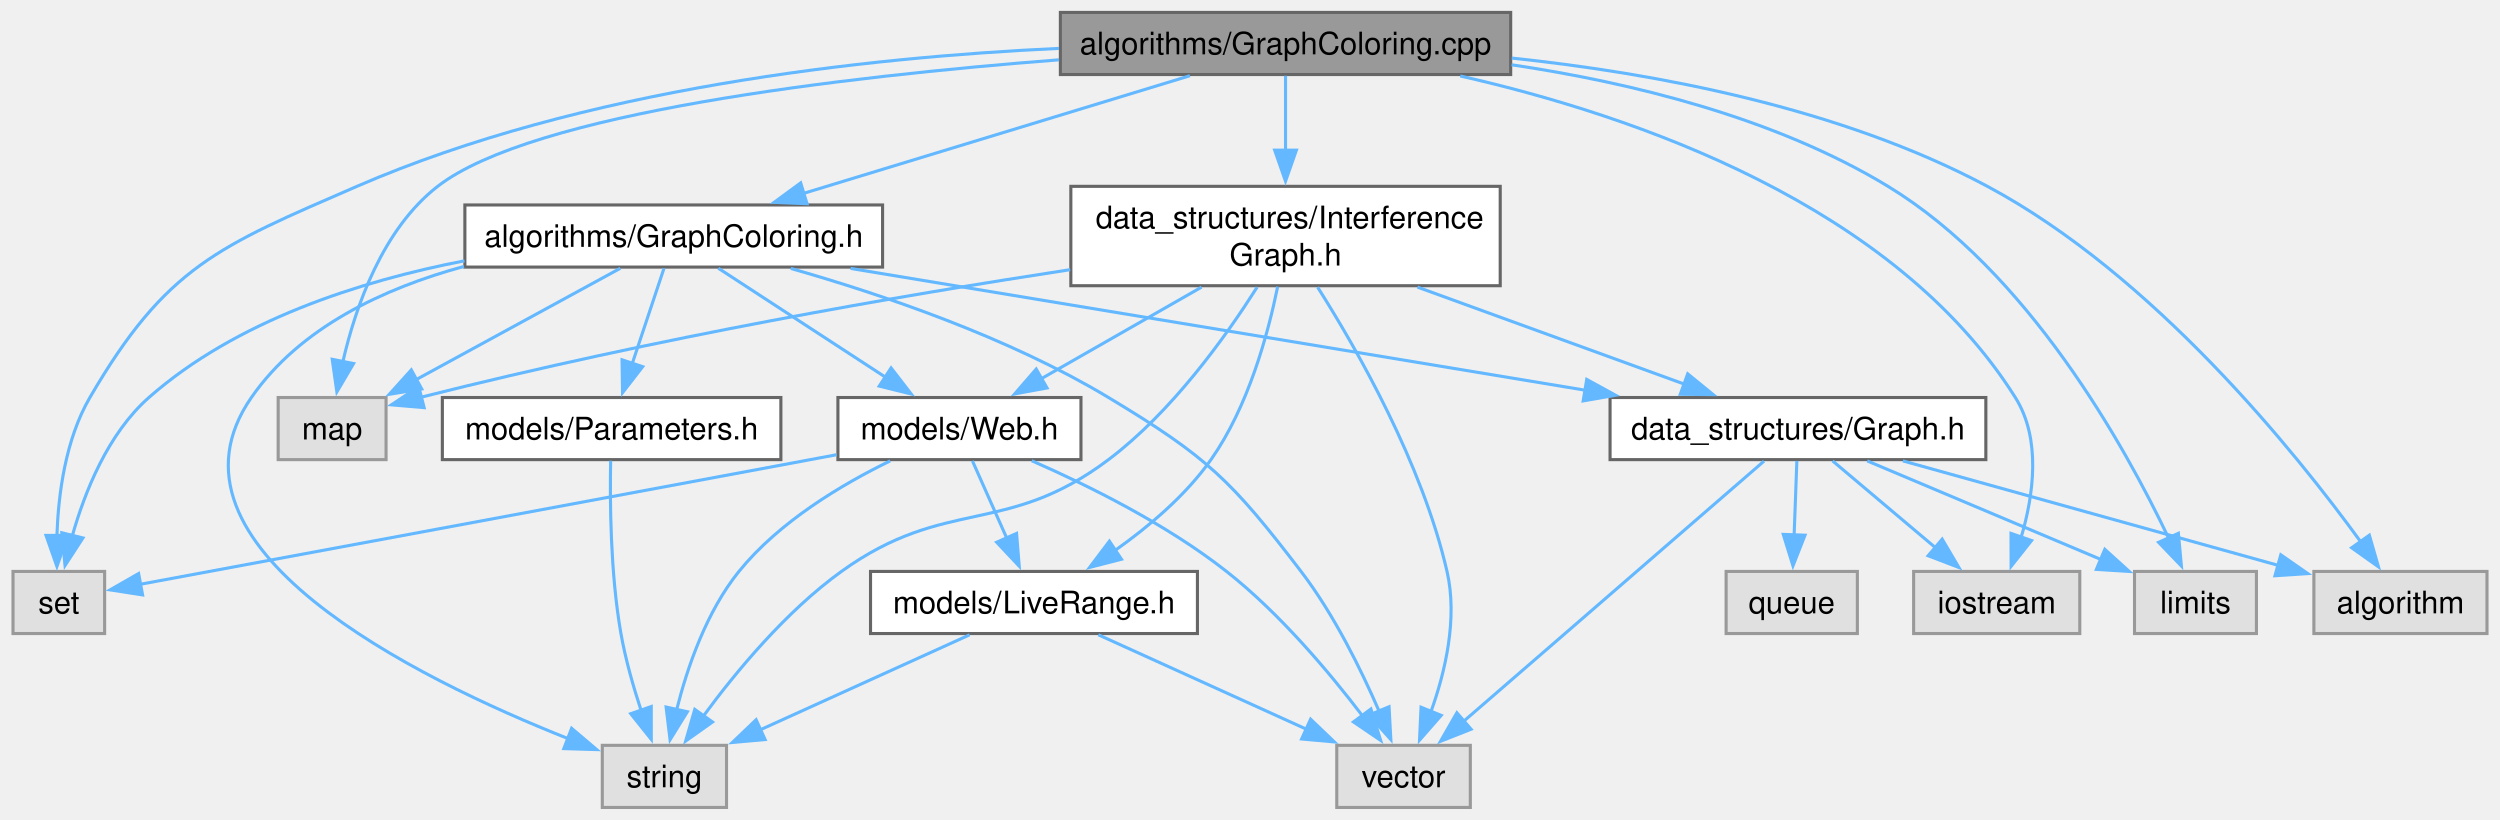
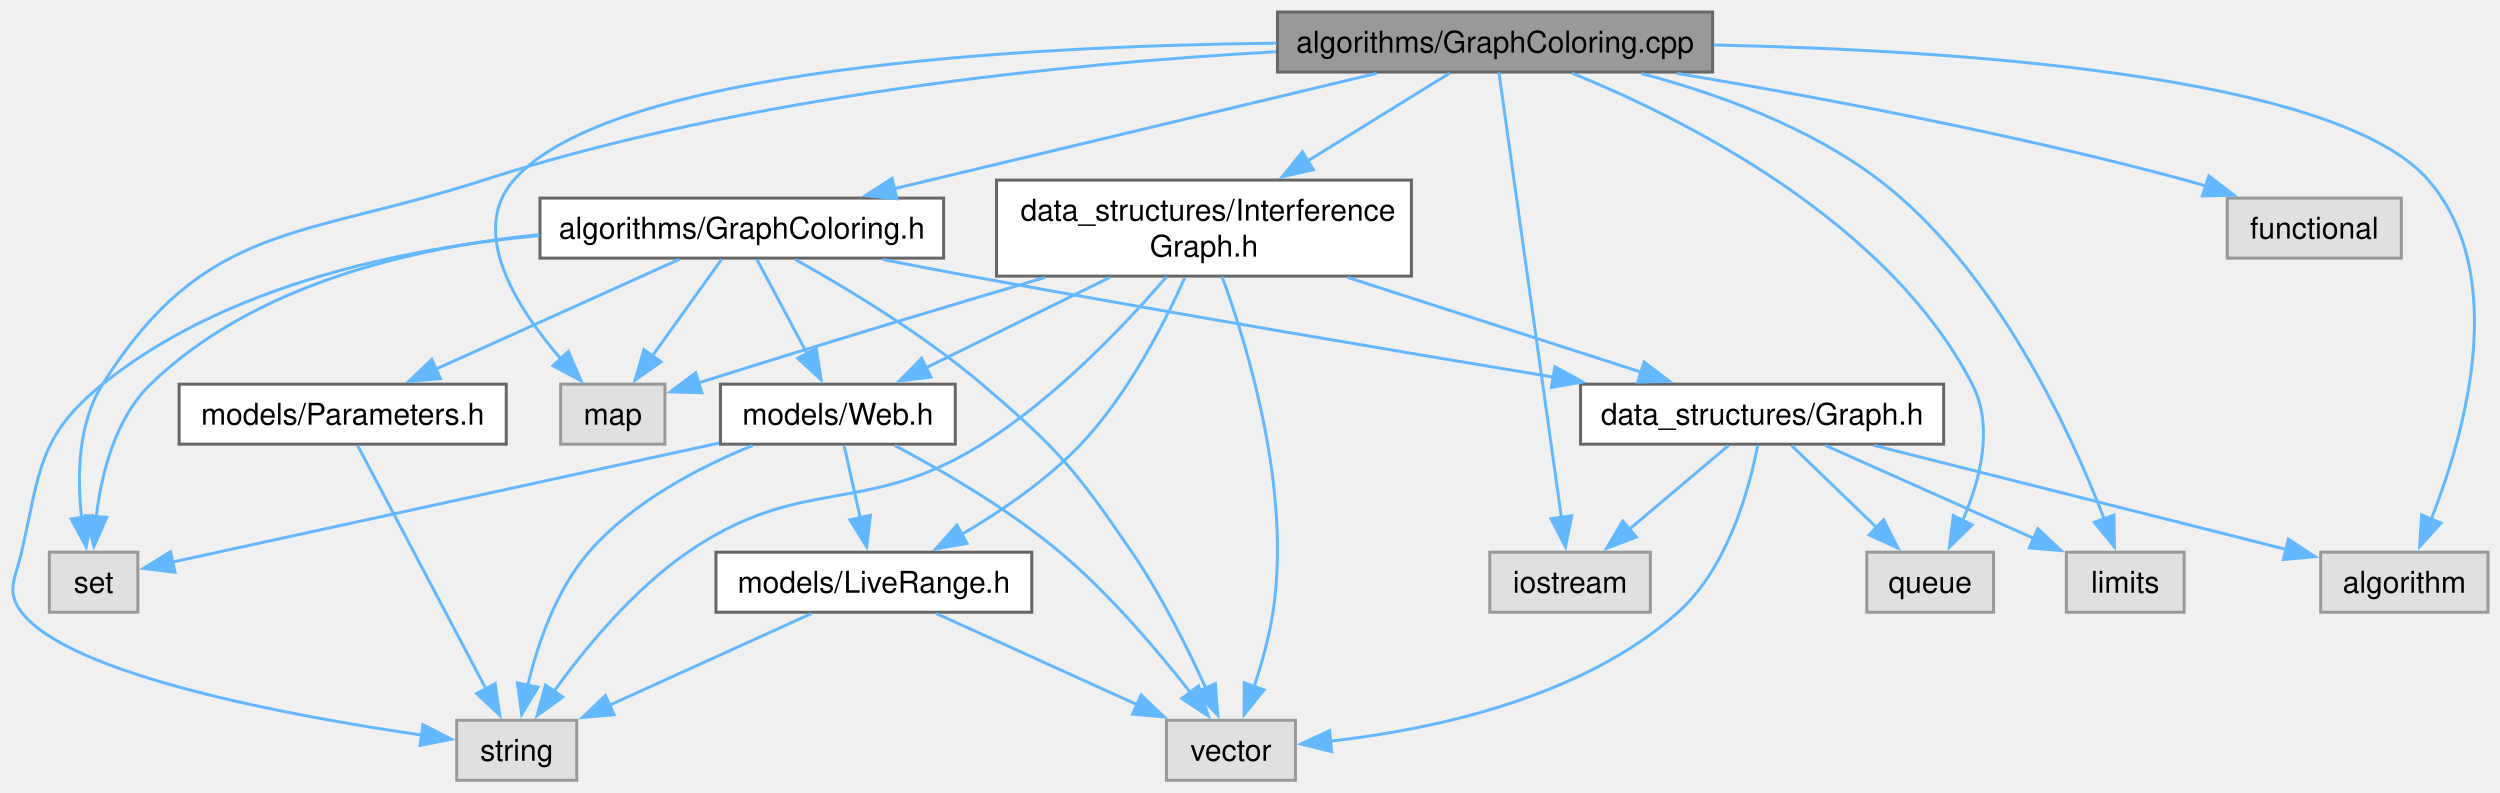
- <svg xmlns="http://www.w3.org/2000/svg" xmlns:xlink="http://www.w3.org/1999/xlink" width="805pt" height="264pt" viewBox="0.00 0.00 804.62 264.00">
+ <svg xmlns="http://www.w3.org/2000/svg" xmlns:xlink="http://www.w3.org/1999/xlink" width="833pt" height="264pt" viewBox="0.00 0.00 833.07 264.00">
  <g id="graph0" class="graph" transform="scale(1 1) rotate(0) translate(4 260)">
    <g id="Node000001" class="node">
      <g id="a_Node000001">
        <a xlink:title="Implementations of graph-coloring register allocation algorithms.">
-           <polygon fill="#999999" stroke="#666666" points="482.25,-256 337.25,-256 337.25,-236 482.25,-236 482.25,-256" />
-           <text text-anchor="middle" x="409.75" y="-242.5" font-family="Helvetica,sans-Serif" font-size="10.00">algorithms/GraphColoring.cpp</text>
+           <polygon fill="#999999" stroke="#666666" points="566.69,-256 421.69,-256 421.69,-236 566.69,-236 566.69,-256" />
+           <text text-anchor="middle" x="494.19" y="-242.5" font-family="Helvetica,sans-Serif" font-size="10.00">algorithms/GraphColoring.cpp</text>
        </a>
      </g>
    </g>
    <g id="Node000002" class="node">
      <g id="a_Node000002">
        <a xlink:href="GraphColoring_8h.html" target="_top" xlink:title="Graph-coloring-based register allocation algorithms.">
-           <polygon fill="white" stroke="#666666" points="280,-194 145.5,-194 145.5,-174 280,-174 280,-194" />
-           <text text-anchor="middle" x="212.75" y="-180.5" font-family="Helvetica,sans-Serif" font-size="10.00">algorithms/GraphColoring.h</text>
+           <polygon fill="white" stroke="#666666" points="310.44,-194 175.94,-194 175.94,-174 310.44,-174 310.44,-194" />
+           <text text-anchor="middle" x="243.19" y="-180.5" font-family="Helvetica,sans-Serif" font-size="10.00">algorithms/GraphColoring.h</text>
        </a>
      </g>
    </g>
    <g id="edge1_Node000001_Node000002" class="edge">
      <g id="a_edge1_Node000001_Node000002">
        <a xlink:title=" ">
-           <path fill="none" stroke="#63b8ff" d="M378.97,-235.62C345.53,-225.44 291.9,-209.11 254.64,-197.76" />
-           <polygon fill="#63b8ff" stroke="#63b8ff" points="255.67,-194.41 245.09,-194.85 253.63,-201.11 255.67,-194.41" />
+           <path fill="none" stroke="#63b8ff" d="M454.7,-235.56C411.24,-225.17 341.28,-208.45 293.83,-197.1" />
+           <polygon fill="#63b8ff" stroke="#63b8ff" points="294.88,-193.76 284.34,-194.84 293.26,-200.57 294.88,-193.76" />
        </a>
      </g>
    </g>
    <g id="Node000003" class="node">
      <g id="a_Node000003">
        <a xlink:title=" ">
-           <polygon fill="#e0e0e0" stroke="#999999" points="120.12,-132 85.38,-132 85.38,-112 120.12,-112 120.12,-132" />
-           <text text-anchor="middle" x="102.75" y="-118.5" font-family="Helvetica,sans-Serif" font-size="10.00">map</text>
+           <polygon fill="#e0e0e0" stroke="#999999" points="217.57,-132 182.82,-132 182.82,-112 217.57,-112 217.57,-132" />
+           <text text-anchor="middle" x="200.19" y="-118.5" font-family="Helvetica,sans-Serif" font-size="10.00">map</text>
        </a>
      </g>
    </g>
    <g id="edge21_Node000001_Node000003" class="edge">
      <g id="a_edge21_Node000001_Node000003">
        <a xlink:title=" ">
-           <path fill="none" stroke="#63b8ff" d="M336.84,-240.74C266.79,-235.3 167.22,-223.61 136.75,-200 119,-186.25 110.31,-161.27 106.2,-143.49" />
-           <polygon fill="#63b8ff" stroke="#63b8ff" points="109.66,-142.94 104.28,-133.81 102.79,-144.3 109.66,-142.94" />
+           <path fill="none" stroke="#63b8ff" d="M421.39,-245.63C335.27,-244.65 199.48,-237.04 167.19,-200 152.03,-182.61 168.33,-157.21 182.92,-140.4" />
+           <polygon fill="#63b8ff" stroke="#63b8ff" points="185.39,-142.88 189.61,-133.16 180.25,-138.13 185.39,-142.88" />
        </a>
      </g>
    </g>
    <g id="Node000004" class="node">
      <g id="a_Node000004">
        <a xlink:title=" ">
-           <polygon fill="#e0e0e0" stroke="#999999" points="29.5,-76 0,-76 0,-56 29.5,-56 29.5,-76" />
-           <text text-anchor="middle" x="14.75" y="-62.5" font-family="Helvetica,sans-Serif" font-size="10.00">set</text>
+           <polygon fill="#e0e0e0" stroke="#999999" points="41.94,-76 12.44,-76 12.44,-56 41.94,-56 41.94,-76" />
+           <text text-anchor="middle" x="27.19" y="-62.5" font-family="Helvetica,sans-Serif" font-size="10.00">set</text>
        </a>
      </g>
    </g>
    <g id="edge22_Node000001_Node000004" class="edge">
      <g id="a_edge22_Node000001_Node000004">
        <a xlink:title=" ">
-           <path fill="none" stroke="#63b8ff" d="M336.81,-244.42C274.43,-241.53 183.47,-231.54 110.75,-200 66.05,-180.61 49.27,-174.11 24.75,-132 16.91,-118.54 14.59,-100.97 14.13,-87.49" />
-           <polygon fill="#63b8ff" stroke="#63b8ff" points="17.63,-87.61 14.14,-77.6 10.63,-87.6 17.63,-87.61" />
+           <path fill="none" stroke="#63b8ff" d="M421.21,-242.77C351.81,-238.9 245.24,-228.42 157.19,-200 96.26,-180.34 64.35,-186.16 30.19,-132 21.89,-118.83 21.66,-101 23.21,-87.35" />
+           <polygon fill="#63b8ff" stroke="#63b8ff" points="26.63,-88.16 24.73,-77.73 19.71,-87.07 26.63,-88.16" />
        </a>
      </g>
    </g>
    <g id="Node000008" class="node">
      <g id="a_Node000008">
        <a xlink:title=" ">
-           <polygon fill="#e0e0e0" stroke="#999999" points="665.5,-76 612,-76 612,-56 665.5,-56 665.5,-76" />
-           <text text-anchor="middle" x="638.75" y="-62.5" font-family="Helvetica,sans-Serif" font-size="10.00">iostream</text>
+           <polygon fill="#e0e0e0" stroke="#999999" points="545.94,-76 492.44,-76 492.44,-56 545.94,-56 545.94,-76" />
+           <text text-anchor="middle" x="519.19" y="-62.5" font-family="Helvetica,sans-Serif" font-size="10.00">iostream</text>
        </a>
      </g>
    </g>
    <g id="edge23_Node000001_Node000008" class="edge">
      <g id="a_edge23_Node000001_Node000008">
        <a xlink:title=" ">
-           <path fill="none" stroke="#63b8ff" d="M466.01,-235.54C522.23,-222.76 605.77,-193.99 644.75,-132 653.15,-118.64 650.64,-100.59 646.6,-86.9" />
-           <polygon fill="#63b8ff" stroke="#63b8ff" points="649.97,-85.95 643.39,-77.65 643.36,-88.24 649.97,-85.95" />
+           <path fill="none" stroke="#63b8ff" d="M495.47,-235.93C499.31,-208.56 510.86,-126.31 516.3,-87.59" />
+           <polygon fill="#63b8ff" stroke="#63b8ff" points="519.76,-88.16 517.68,-77.77 512.82,-87.18 519.76,-88.16" />
+         </a>
+       </g>
+     </g>
+     <g id="Node000009" class="node">
+       <g id="a_Node000009">
+         <a xlink:title=" ">
+           <polygon fill="#e0e0e0" stroke="#999999" points="660.32,-76 618.07,-76 618.07,-56 660.32,-56 660.32,-76" />
+           <text text-anchor="middle" x="639.19" y="-62.5" font-family="Helvetica,sans-Serif" font-size="10.00">queue</text>
+         </a>
+       </g>
+     </g>
+     <g id="edge27_Node000001_Node000009" class="edge">
+       <g id="a_edge27_Node000001_Node000009">
+         <a xlink:title=" ">
+           <path fill="none" stroke="#63b8ff" d="M519.9,-235.61C557.24,-220.4 625.08,-186.47 653.19,-132 660.56,-117.74 655.79,-99.79 649.9,-86.37" />
+           <polygon fill="#63b8ff" stroke="#63b8ff" points="653.17,-85.1 645.6,-77.7 646.9,-88.21 653.17,-85.1" />
        </a>
      </g>
    </g>
    <g id="Node000010" class="node">
      <g id="a_Node000010">
        <a xlink:title=" ">
-           <polygon fill="#e0e0e0" stroke="#999999" points="722.38,-76 683.12,-76 683.12,-56 722.38,-56 722.38,-76" />
-           <text text-anchor="middle" x="702.75" y="-62.5" font-family="Helvetica,sans-Serif" font-size="10.00">limits</text>
-         </a>
-       </g>
-     </g>
-     <g id="edge25_Node000001_Node000010" class="edge">
-       <g id="a_edge25_Node000001_Node000010">
-         <a xlink:title=" ">
-           <path fill="none" stroke="#63b8ff" d="M482.54,-239.14C520.83,-233.44 567.26,-222.18 603.75,-200 648.7,-172.67 679.92,-116.59 694.11,-86.73" />
-           <polygon fill="#63b8ff" stroke="#63b8ff" points="697.25,-88.28 698.22,-77.73 690.88,-85.37 697.25,-88.28" />
+           <polygon fill="#e0e0e0" stroke="#999999" points="723.82,-76 684.57,-76 684.57,-56 723.82,-56 723.82,-76" />
+           <text text-anchor="middle" x="704.19" y="-62.5" font-family="Helvetica,sans-Serif" font-size="10.00">limits</text>
+         </a>
+       </g>
+     </g>
+     <g id="edge26_Node000001_Node000010" class="edge">
+       <g id="a_edge26_Node000001_Node000010">
+         <a xlink:title=" ">
+           <path fill="none" stroke="#63b8ff" d="M542.98,-235.5C568.47,-228.75 599.07,-217.65 622.19,-200 661.23,-170.2 686.07,-116.02 697.26,-86.86" />
+           <polygon fill="#63b8ff" stroke="#63b8ff" points="700.43,-88.37 700.59,-77.78 693.86,-85.96 700.43,-88.37" />
        </a>
      </g>
    </g>
    <g id="Node000011" class="node">
      <g id="a_Node000011">
        <a xlink:title=" ">
-           <polygon fill="#e0e0e0" stroke="#999999" points="796.62,-76 740.88,-76 740.88,-56 796.62,-56 796.62,-76" />
-           <text text-anchor="middle" x="768.75" y="-62.5" font-family="Helvetica,sans-Serif" font-size="10.00">algorithm</text>
+           <polygon fill="#e0e0e0" stroke="#999999" points="825.07,-76 769.32,-76 769.32,-56 825.07,-56 825.07,-76" />
+           <text text-anchor="middle" x="797.19" y="-62.5" font-family="Helvetica,sans-Serif" font-size="10.00">algorithm</text>
        </a>
      </g>
    </g>
    <g id="edge24_Node000001_Node000011" class="edge">
      <g id="a_edge24_Node000001_Node000011">
        <a xlink:title=" ">
-           <path fill="none" stroke="#63b8ff" d="M482.6,-241.3C528.77,-236.42 588.47,-225.28 635.75,-200 689.07,-171.49 734.84,-114.64 756.09,-85.36" />
-           <polygon fill="#63b8ff" stroke="#63b8ff" points="758.74,-87.67 761.67,-77.48 753.03,-83.62 758.74,-87.67" />
+           <path fill="none" stroke="#63b8ff" d="M567.08,-245.02C649.15,-243.3 775.02,-234.85 805.19,-200 832.47,-168.49 817.39,-115.45 806.06,-86.8" />
+           <polygon fill="#63b8ff" stroke="#63b8ff" points="809.41,-85.72 802.3,-77.86 802.95,-88.43 809.41,-85.72" />
        </a>
      </g>
    </g>
    <g id="Node000015" class="node">
      <g id="a_Node000015">
+         <a xlink:title=" ">
+           <polygon fill="#e0e0e0" stroke="#999999" points="796.19,-194 738.19,-194 738.19,-174 796.19,-174 796.19,-194" />
+           <text text-anchor="middle" x="767.19" y="-180.5" font-family="Helvetica,sans-Serif" font-size="10.00">functional</text>
+         </a>
+       </g>
+     </g>
+     <g id="edge25_Node000001_Node000015" class="edge">
+       <g id="a_edge25_Node000001_Node000015">
+         <a xlink:title=" ">
+           <path fill="none" stroke="#63b8ff" d="M554.78,-235.57C601.48,-227.72 667.44,-215.37 724.19,-200 726.46,-199.39 728.78,-198.71 731.11,-198" />
+           <polygon fill="#63b8ff" stroke="#63b8ff" points="732.05,-201.38 740.47,-194.96 729.88,-194.72 732.05,-201.38" />
+         </a>
+       </g>
+     </g>
+     <g id="Node000016" class="node">
+       <g id="a_Node000016">
        <a xlink:href="InterferenceGraph_8h.html" target="_top" xlink:title="Builds live webs and the interference graph from parsed live ranges.">
-           <polygon fill="white" stroke="#666666" points="478.88,-200 340.62,-200 340.62,-168 478.88,-168 478.88,-200" />
-           <text text-anchor="start" x="348.62" y="-186.5" font-family="Helvetica,sans-Serif" font-size="10.00">data_structures/Interference</text>
-           <text text-anchor="middle" x="409.75" y="-174.5" font-family="Helvetica,sans-Serif" font-size="10.00">Graph.h</text>
-         </a>
-       </g>
-     </g>
-     <g id="edge26_Node000001_Node000015" class="edge">
-       <g id="a_edge26_Node000001_Node000015">
-         <a xlink:title=" ">
-           <path fill="none" stroke="#63b8ff" d="M409.75,-235.62C409.75,-229.1 409.75,-220.05 409.75,-211.4" />
-           <polygon fill="#63b8ff" stroke="#63b8ff" points="413.25,-211.65 409.75,-201.65 406.25,-211.65 413.25,-211.65" />
+           <polygon fill="white" stroke="#666666" points="466.32,-200 328.07,-200 328.07,-168 466.32,-168 466.32,-200" />
+           <text text-anchor="start" x="336.07" y="-186.5" font-family="Helvetica,sans-Serif" font-size="10.00">data_structures/Interference</text>
+           <text text-anchor="middle" x="397.19" y="-174.5" font-family="Helvetica,sans-Serif" font-size="10.00">Graph.h</text>
+         </a>
+       </g>
+     </g>
+     <g id="edge28_Node000001_Node000016" class="edge">
+       <g id="a_edge28_Node000001_Node000016">
+         <a xlink:title=" ">
+           <path fill="none" stroke="#63b8ff" d="M479.04,-235.62C466.42,-227.82 447.96,-216.4 431.76,-206.38" />
+           <polygon fill="#63b8ff" stroke="#63b8ff" points="433.68,-203.45 423.33,-201.17 430,-209.41 433.68,-203.45" />
        </a>
      </g>
    </g>
    <g id="edge2_Node000002_Node000003" class="edge">
      <g id="a_edge2_Node000002_Node000003">
        <a xlink:title=" ">
-           <path fill="none" stroke="#63b8ff" d="M195.56,-173.62C177.96,-164.03 150.36,-148.97 129.82,-137.77" />
-           <polygon fill="#63b8ff" stroke="#63b8ff" points="131.6,-134.75 121.15,-133.03 128.25,-140.9 131.6,-134.75" />
+           <path fill="none" stroke="#63b8ff" d="M236.47,-173.62C230.32,-165.03 221.02,-152.07 213.38,-141.41" />
+           <polygon fill="#63b8ff" stroke="#63b8ff" points="216.28,-139.43 207.61,-133.34 210.59,-143.51 216.28,-139.43" />
        </a>
      </g>
    </g>
    <g id="edge3_Node000002_Node000004" class="edge">
      <g id="a_edge3_Node000002_Node000004">
        <a xlink:title=" ">
-           <path fill="none" stroke="#63b8ff" d="M145.38,-176.02C111.5,-169.45 71.81,-156.71 43.75,-132 30.57,-120.39 23.08,-101.62 19.03,-87.23" />
-           <polygon fill="#63b8ff" stroke="#63b8ff" points="22.52,-86.78 16.75,-77.9 15.72,-88.44 22.52,-86.78" />
+           <path fill="none" stroke="#63b8ff" d="M175.72,-181.84C133.35,-177.56 80.44,-165.2 46.19,-132 34.31,-120.48 29.75,-101.98 28.05,-87.65" />
+           <polygon fill="#63b8ff" stroke="#63b8ff" points="31.56,-87.63 27.3,-77.93 24.58,-88.17 31.56,-87.63" />
        </a>
      </g>
    </g>
    <g id="Node000005" class="node">
      <g id="a_Node000005">
        <a xlink:title=" ">
-           <polygon fill="#e0e0e0" stroke="#999999" points="229.75,-20 189.75,-20 189.75,0 229.75,0 229.75,-20" />
-           <text text-anchor="middle" x="209.75" y="-6.5" font-family="Helvetica,sans-Serif" font-size="10.00">string</text>
+           <polygon fill="#e0e0e0" stroke="#999999" points="188.19,-20 148.19,-20 148.19,0 188.19,0 188.19,-20" />
+           <text text-anchor="middle" x="168.19" y="-6.5" font-family="Helvetica,sans-Serif" font-size="10.00">string</text>
        </a>
      </g>
    </g>
    <g id="edge4_Node000002_Node000005" class="edge">
      <g id="a_edge4_Node000002_Node000005">
        <a xlink:title=" ">
-           <path fill="none" stroke="#63b8ff" d="M145.21,-174.21C119.39,-167.19 92.41,-154.59 76.75,-132 43.51,-84.04 129.74,-41.6 178.68,-22.19" />
-           <polygon fill="#63b8ff" stroke="#63b8ff" points="179.87,-25.49 187.95,-18.63 177.36,-18.95 179.87,-25.49" />
+           <path fill="none" stroke="#63b8ff" d="M175.68,-181.51C130.18,-177.26 71.2,-165.04 30.19,-132 8.68,-114.66 9.35,-102.94 3.19,-76 1.21,-67.33 -2.2,-63.06 3.19,-56 19.3,-34.92 93.32,-21.34 136.55,-15.06" />
+           <polygon fill="#63b8ff" stroke="#63b8ff" points="136.93,-18.54 146.36,-13.7 135.97,-11.61 136.93,-18.54" />
        </a>
      </g>
    </g>
    <g id="Node000006" class="node">
      <g id="a_Node000006">
        <a xlink:title=" ">
-           <polygon fill="#e0e0e0" stroke="#999999" points="469.25,-20 426.25,-20 426.25,0 469.25,0 469.25,-20" />
-           <text text-anchor="middle" x="447.75" y="-6.5" font-family="Helvetica,sans-Serif" font-size="10.00">vector</text>
+           <polygon fill="#e0e0e0" stroke="#999999" points="427.69,-20 384.69,-20 384.69,0 427.69,0 427.69,-20" />
+           <text text-anchor="middle" x="406.19" y="-6.5" font-family="Helvetica,sans-Serif" font-size="10.00">vector</text>
        </a>
      </g>
    </g>
    <g id="edge5_Node000002_Node000006" class="edge">
      <g id="a_edge5_Node000002_Node000006">
        <a xlink:title=" ">
-           <path fill="none" stroke="#63b8ff" d="M250.46,-173.55C279.69,-165.23 320.51,-151.41 352.75,-132 384.56,-112.85 392.19,-105.49 414.75,-76 425.34,-62.16 434.08,-44.41 439.9,-30.95" />
-           <polygon fill="#63b8ff" stroke="#63b8ff" points="443.08,-32.42 443.66,-21.84 436.61,-29.75 443.08,-32.42" />
+           <path fill="none" stroke="#63b8ff" d="M260.99,-173.53C277.87,-164.14 303.49,-148.75 323.19,-132 348.61,-110.38 354.37,-103.55 373.19,-76 383.02,-61.61 391.82,-43.9 397.86,-30.6" />
+           <polygon fill="#63b8ff" stroke="#63b8ff" points="400.98,-32.19 401.8,-21.63 394.57,-29.38 400.98,-32.19" />
        </a>
      </g>
    </g>
    <g id="Node000007" class="node">
      <g id="a_Node000007">
        <a xlink:href="Graph_8h.html" target="_top" xlink:title=" ">
-           <polygon fill="white" stroke="#666666" points="635.25,-132 514.25,-132 514.25,-112 635.25,-112 635.25,-132" />
-           <text text-anchor="middle" x="574.75" y="-118.5" font-family="Helvetica,sans-Serif" font-size="10.00">data_structures/Graph.h</text>
+           <polygon fill="white" stroke="#666666" points="643.69,-132 522.69,-132 522.69,-112 643.69,-112 643.69,-132" />
+           <text text-anchor="middle" x="583.19" y="-118.5" font-family="Helvetica,sans-Serif" font-size="10.00">data_structures/Graph.h</text>
        </a>
      </g>
    </g>
    <g id="edge6_Node000002_Node000007" class="edge">
      <g id="a_edge6_Node000002_Node000007">
        <a xlink:title=" ">
-           <path fill="none" stroke="#63b8ff" d="M269.71,-173.56C333.84,-162.93 437.99,-145.67 506.44,-134.32" />
-           <polygon fill="#63b8ff" stroke="#63b8ff" points="506.74,-137.82 516.03,-132.73 505.59,-130.91 506.74,-137.82" />
+           <path fill="none" stroke="#63b8ff" d="M290.18,-173.53C299.77,-171.65 309.8,-169.73 319.19,-168 385.15,-155.87 460.59,-143.12 513.89,-134.31" />
+           <polygon fill="#63b8ff" stroke="#63b8ff" points="514.13,-137.81 523.42,-132.73 512.99,-130.91 514.13,-137.81" />
        </a>
      </g>
    </g>
    <g id="Node000012" class="node">
      <g id="a_Node000012">
        <a xlink:href="Parameters_8h.html" target="_top" xlink:title="Configuration parameters parsed from the registers/config input file.">
-           <polygon fill="white" stroke="#666666" points="247.25,-132 138.25,-132 138.25,-112 247.25,-112 247.25,-132" />
-           <text text-anchor="middle" x="192.75" y="-118.5" font-family="Helvetica,sans-Serif" font-size="10.00">models/Parameters.h</text>
+           <polygon fill="white" stroke="#666666" points="164.69,-132 55.69,-132 55.69,-112 164.69,-112 164.69,-132" />
+           <text text-anchor="middle" x="110.19" y="-118.5" font-family="Helvetica,sans-Serif" font-size="10.00">models/Parameters.h</text>
        </a>
      </g>
    </g>
    <g id="edge12_Node000002_Node000012" class="edge">
      <g id="a_edge12_Node000002_Node000012">
        <a xlink:title=" ">
-           <path fill="none" stroke="#63b8ff" d="M209.62,-173.62C206.88,-165.39 202.79,-153.13 199.33,-142.74" />
-           <polygon fill="#63b8ff" stroke="#63b8ff" points="202.75,-141.93 196.27,-133.55 196.11,-144.14 202.75,-141.93" />
+           <path fill="none" stroke="#63b8ff" d="M222.41,-173.62C200.65,-163.81 166.22,-148.27 141.23,-137" />
+           <polygon fill="#63b8ff" stroke="#63b8ff" points="142.76,-133.85 132.21,-132.93 139.88,-140.23 142.76,-133.85" />
        </a>
      </g>
    </g>
    <g id="Node000013" class="node">
      <g id="a_Node000013">
        <a xlink:href="Web_8h.html" target="_top" xlink:title="Data model for a live web (merged live ranges of a variable).">
-           <polygon fill="white" stroke="#666666" points="343.88,-132 265.62,-132 265.62,-112 343.88,-112 343.88,-132" />
-           <text text-anchor="middle" x="304.75" y="-118.5" font-family="Helvetica,sans-Serif" font-size="10.00">models/Web.h</text>
+           <polygon fill="white" stroke="#666666" points="314.32,-132 236.07,-132 236.07,-112 314.32,-112 314.32,-132" />
+           <text text-anchor="middle" x="275.19" y="-118.5" font-family="Helvetica,sans-Serif" font-size="10.00">models/Web.h</text>
        </a>
      </g>
    </g>
    <g id="edge14_Node000002_Node000013" class="edge">
      <g id="a_edge14_Node000002_Node000013">
        <a xlink:title=" ">
-           <path fill="none" stroke="#63b8ff" d="M227.12,-173.62C241.57,-164.2 264.09,-149.52 281.16,-138.39" />
-           <polygon fill="#63b8ff" stroke="#63b8ff" points="282.74,-141.53 289.21,-133.14 278.92,-135.67 282.74,-141.53" />
+           <path fill="none" stroke="#63b8ff" d="M248.19,-173.62C252.68,-165.21 259.41,-152.6 265.02,-142.07" />
+           <polygon fill="#63b8ff" stroke="#63b8ff" points="268,-143.92 269.62,-133.45 261.83,-140.62 268,-143.92" />
        </a>
      </g>
    </g>
    <g id="edge8_Node000007_Node000006" class="edge">
      <g id="a_edge8_Node000007_Node000006">
        <a xlink:title=" ">
-           <path fill="none" stroke="#63b8ff" d="M563.82,-111.52C549.22,-98.87 522.54,-75.74 499.75,-56 488.94,-46.64 476.87,-36.19 467.08,-27.72" />
-           <polygon fill="#63b8ff" stroke="#63b8ff" points="469.5,-25.19 459.65,-21.3 464.92,-30.49 469.5,-25.19" />
+           <path fill="none" stroke="#63b8ff" d="M581.71,-111.58C578.99,-97.46 571.88,-70.89 555.19,-56 522.78,-27.07 472.32,-16.73 439.26,-13.04" />
+           <polygon fill="#63b8ff" stroke="#63b8ff" points="439.73,-9.57 429.44,-12.1 439.06,-16.54 439.73,-9.57" />
        </a>
      </g>
    </g>
    <g id="edge7_Node000007_Node000008" class="edge">
      <g id="a_edge7_Node000007_Node000008">
        <a xlink:title=" ">
-           <path fill="none" stroke="#63b8ff" d="M585.9,-111.59C595.08,-103.85 608.3,-92.69 619.23,-83.47" />
-           <polygon fill="#63b8ff" stroke="#63b8ff" points="621.19,-86.4 626.57,-77.27 616.67,-81.05 621.19,-86.4" />
-         </a>
-       </g>
-     </g>
-     <g id="Node000009" class="node">
-       <g id="a_Node000009">
-         <a xlink:title=" ">
-           <polygon fill="#e0e0e0" stroke="#999999" points="593.88,-76 551.62,-76 551.62,-56 593.88,-56 593.88,-76" />
-           <text text-anchor="middle" x="572.75" y="-62.5" font-family="Helvetica,sans-Serif" font-size="10.00">queue</text>
+           <path fill="none" stroke="#63b8ff" d="M572.04,-111.59C562.87,-103.85 549.64,-92.69 538.71,-83.47" />
+           <polygon fill="#63b8ff" stroke="#63b8ff" points="541.27,-81.05 531.37,-77.27 536.76,-86.4 541.27,-81.05" />
        </a>
      </g>
    </g>
    <g id="edge9_Node000007_Node000009" class="edge">
      <g id="a_edge9_Node000007_Node000009">
        <a xlink:title=" ">
-           <path fill="none" stroke="#63b8ff" d="M574.4,-111.59C574.16,-105.01 573.82,-95.96 573.52,-87.73" />
-           <polygon fill="#63b8ff" stroke="#63b8ff" points="577.02,-87.67 573.15,-77.81 570.02,-87.93 577.02,-87.67" />
+           <path fill="none" stroke="#63b8ff" d="M592.95,-111.59C600.82,-104.01 612.09,-93.13 621.54,-84.02" />
+           <polygon fill="#63b8ff" stroke="#63b8ff" points="623.69,-86.81 628.46,-77.35 618.83,-81.77 623.69,-86.81" />
        </a>
      </g>
    </g>
    <g id="edge10_Node000007_Node000010" class="edge">
      <g id="a_edge10_Node000007_Node000010">
        <a xlink:title=" ">
-           <path fill="none" stroke="#63b8ff" d="M597.05,-111.59C617.95,-102.78 649.36,-89.53 672.51,-79.76" />
-           <polygon fill="#63b8ff" stroke="#63b8ff" points="673.56,-83.11 681.42,-76 670.84,-76.66 673.56,-83.11" />
+           <path fill="none" stroke="#63b8ff" d="M604.27,-111.59C623.5,-103.01 652.14,-90.23 673.84,-80.55" />
+           <polygon fill="#63b8ff" stroke="#63b8ff" points="675.07,-83.83 682.78,-76.56 672.22,-77.44 675.07,-83.83" />
        </a>
      </g>
    </g>
    <g id="edge11_Node000007_Node000011" class="edge">
      <g id="a_edge11_Node000007_Node000011">
        <a xlink:title=" ">
-           <path fill="none" stroke="#63b8ff" d="M608.54,-111.59C642.24,-102.21 693.96,-87.82 729.47,-77.93" />
-           <polygon fill="#63b8ff" stroke="#63b8ff" points="730.23,-81.35 738.93,-75.3 728.35,-74.61 730.23,-81.35" />
+           <path fill="none" stroke="#63b8ff" d="M620.47,-111.59C658.94,-101.89 718.72,-86.8 757.91,-76.91" />
+           <polygon fill="#63b8ff" stroke="#63b8ff" points="758.57,-80.36 767.41,-74.51 756.86,-73.57 758.57,-80.36" />
        </a>
      </g>
    </g>
    <g id="edge13_Node000012_Node000005" class="edge">
      <g id="a_edge13_Node000012_Node000005">
        <a xlink:title=" ">
-           <path fill="none" stroke="#63b8ff" d="M192.44,-111.66C192.18,-98.96 192.31,-75.58 195.75,-56 197.2,-47.75 199.73,-38.9 202.24,-31.25" />
-           <polygon fill="#63b8ff" stroke="#63b8ff" points="205.51,-32.5 205.52,-21.91 198.91,-30.19 205.51,-32.5" />
+           <path fill="none" stroke="#63b8ff" d="M115.14,-111.62C124.6,-93.68 145.43,-54.17 157.99,-30.35" />
+           <polygon fill="#63b8ff" stroke="#63b8ff" points="160.99,-32.17 162.55,-21.69 154.79,-28.91 160.99,-32.17" />
        </a>
      </g>
    </g>
    <g id="edge16_Node000013_Node000004" class="edge">
      <g id="a_edge16_Node000013_Node000004">
        <a xlink:title=" ">
-           <path fill="none" stroke="#63b8ff" d="M265.2,-113.58C262.34,-113.04 259.5,-112.51 256.75,-112 178.23,-97.34 85.35,-80.1 40.95,-71.86" />
-           <polygon fill="#63b8ff" stroke="#63b8ff" points="41.72,-68.44 31.25,-70.06 40.44,-75.32 41.72,-68.44" />
+           <path fill="none" stroke="#63b8ff" d="M235.62,-112.38C184.5,-101.25 96.91,-82.18 53.36,-72.7" />
+           <polygon fill="#63b8ff" stroke="#63b8ff" points="54.31,-69.32 43.79,-70.61 52.82,-76.16 54.31,-69.32" />
        </a>
      </g>
    </g>
    <g id="edge15_Node000013_Node000005" class="edge">
      <g id="a_edge15_Node000013_Node000005">
        <a xlink:title=" ">
-           <path fill="none" stroke="#63b8ff" d="M282.47,-111.6C266.91,-104.03 246.69,-92 233.75,-76 223.33,-63.11 217.17,-45.26 213.71,-31.53" />
-           <polygon fill="#63b8ff" stroke="#63b8ff" points="217.14,-30.82 211.57,-21.81 210.3,-32.33 217.14,-30.82" />
+           <path fill="none" stroke="#63b8ff" d="M246.8,-111.55C228.97,-104.33 206.68,-92.73 192.19,-76 181.23,-63.34 175.09,-45.23 171.77,-31.34" />
+           <polygon fill="#63b8ff" stroke="#63b8ff" points="175.28,-31.03 169.84,-21.94 168.43,-32.44 175.28,-31.03" />
        </a>
      </g>
    </g>
    <g id="edge17_Node000013_Node000006" class="edge">
      <g id="a_edge17_Node000013_Node000006">
        <a xlink:title=" ">
-           <path fill="none" stroke="#63b8ff" d="M328.03,-111.64C346.16,-103.71 371.41,-91.21 390.75,-76 407.84,-62.56 423.84,-43.52 434.51,-29.52" />
-           <polygon fill="#63b8ff" stroke="#63b8ff" points="437.24,-31.71 440.38,-21.59 431.62,-27.54 437.24,-31.71" />
+           <path fill="none" stroke="#63b8ff" d="M294.18,-111.54C309.78,-103.29 332.04,-90.41 349.19,-76 365.84,-62.02 381.9,-43.05 392.7,-29.21" />
+           <polygon fill="#63b8ff" stroke="#63b8ff" points="395.38,-31.47 398.66,-21.39 389.81,-27.23 395.38,-31.47" />
        </a>
      </g>
    </g>
    <g id="Node000014" class="node">
      <g id="a_Node000014">
        <a xlink:href="LiveRange_8h.html" target="_top" xlink:title="Data model for a single live range of a variable.">
-           <polygon fill="white" stroke="#666666" points="381.38,-76 276.12,-76 276.12,-56 381.38,-56 381.38,-76" />
-           <text text-anchor="middle" x="328.75" y="-62.5" font-family="Helvetica,sans-Serif" font-size="10.00">models/LiveRange.h</text>
+           <polygon fill="white" stroke="#666666" points="339.82,-76 234.57,-76 234.57,-56 339.82,-56 339.82,-76" />
+           <text text-anchor="middle" x="287.19" y="-62.5" font-family="Helvetica,sans-Serif" font-size="10.00">models/LiveRange.h</text>
        </a>
      </g>
    </g>
    <g id="edge18_Node000013_Node000014" class="edge">
      <g id="a_edge18_Node000013_Node000014">
        <a xlink:title=" ">
-           <path fill="none" stroke="#63b8ff" d="M308.93,-111.59C311.99,-104.7 316.26,-95.1 320.05,-86.57" />
-           <polygon fill="#63b8ff" stroke="#63b8ff" points="323.14,-88.24 324,-77.68 316.74,-85.4 323.14,-88.24" />
+           <path fill="none" stroke="#63b8ff" d="M277.28,-111.59C278.76,-104.93 280.8,-95.75 282.65,-87.44" />
+           <polygon fill="#63b8ff" stroke="#63b8ff" points="286.05,-88.3 284.8,-77.78 279.21,-86.78 286.05,-88.3" />
        </a>
      </g>
    </g>
    <g id="edge19_Node000014_Node000005" class="edge">
      <g id="a_edge19_Node000014_Node000005">
        <a xlink:title=" ">
-           <path fill="none" stroke="#63b8ff" d="M308.02,-55.59C289.42,-47.15 261.87,-34.65 240.67,-25.03" />
-           <polygon fill="#63b8ff" stroke="#63b8ff" points="242.17,-21.87 231.62,-20.92 239.28,-28.24 242.17,-21.87" />
+           <path fill="none" stroke="#63b8ff" d="M266.46,-55.59C247.86,-47.15 220.31,-34.65 199.11,-25.03" />
+           <polygon fill="#63b8ff" stroke="#63b8ff" points="200.61,-21.87 190.06,-20.92 197.72,-28.24 200.61,-21.87" />
        </a>
      </g>
    </g>
    <g id="edge20_Node000014_Node000006" class="edge">
      <g id="a_edge20_Node000014_Node000006">
        <a xlink:title=" ">
-           <path fill="none" stroke="#63b8ff" d="M349.48,-55.59C367.96,-47.21 395.29,-34.8 416.44,-25.21" />
-           <polygon fill="#63b8ff" stroke="#63b8ff" points="417.82,-28.42 425.48,-21.1 414.93,-22.05 417.82,-28.42" />
-         </a>
-       </g>
-     </g>
-     <g id="edge27_Node000015_Node000003" class="edge">
-       <g id="a_edge27_Node000015_Node000003">
-         <a xlink:title=" ">
-           <path fill="none" stroke="#63b8ff" d="M340.41,-173.17C285.94,-164.81 208.08,-151.46 131.2,-132.05" />
-           <polygon fill="#63b8ff" stroke="#63b8ff" points="132.38,-128.74 121.83,-129.64 130.65,-135.52 132.38,-128.74" />
-         </a>
-       </g>
-     </g>
-     <g id="edge28_Node000015_Node000005" class="edge">
-       <g id="a_edge28_Node000015_Node000005">
-         <a xlink:title=" ">
-           <path fill="none" stroke="#63b8ff" d="M400.61,-167.54C390.6,-151.74 373.21,-127.4 352.75,-112 319.65,-87.08 300.39,-100.2 266.75,-76 248.91,-63.16 232.82,-43.74 222.33,-29.47" />
-           <polygon fill="#63b8ff" stroke="#63b8ff" points="225.24,-27.52 216.6,-21.39 219.53,-31.57 225.24,-27.52" />
-         </a>
-       </g>
-     </g>
-     <g id="edge29_Node000015_Node000006" class="edge">
-       <g id="a_edge29_Node000015_Node000006">
-         <a xlink:title=" ">
-           <path fill="none" stroke="#63b8ff" d="M420.08,-167.53C432.81,-147.44 453.74,-110.82 461.75,-76 465.24,-60.84 461.18,-43.63 456.54,-30.73" />
-           <polygon fill="#63b8ff" stroke="#63b8ff" points="459.88,-29.65 452.9,-21.68 453.39,-32.26 459.88,-29.65" />
-         </a>
-       </g>
-     </g>
-     <g id="edge30_Node000015_Node000007" class="edge">
-       <g id="a_edge30_Node000015_Node000007">
-         <a xlink:title=" ">
-           <path fill="none" stroke="#63b8ff" d="M452.24,-167.55C478.86,-157.87 512.81,-145.53 538.21,-136.29" />
-           <polygon fill="#63b8ff" stroke="#63b8ff" points="539.25,-139.63 547.46,-132.93 536.86,-133.05 539.25,-139.63" />
-         </a>
-       </g>
-     </g>
-     <g id="edge32_Node000015_Node000013" class="edge">
-       <g id="a_edge32_Node000015_Node000013">
-         <a xlink:title=" ">
-           <path fill="none" stroke="#63b8ff" d="M382.71,-167.55C366.76,-158.43 346.67,-146.96 330.88,-137.93" />
-           <polygon fill="#63b8ff" stroke="#63b8ff" points="332.95,-135.08 322.53,-133.16 329.47,-141.16 332.95,-135.08" />
-         </a>
-       </g>
-     </g>
-     <g id="edge31_Node000015_Node000014" class="edge">
-       <g id="a_edge31_Node000015_Node000014">
-         <a xlink:title=" ">
-           <path fill="none" stroke="#63b8ff" d="M407.22,-167.71C404.12,-152.49 397.75,-129.01 385.75,-112 377.63,-100.48 365.73,-90.44 354.9,-82.79" />
-           <polygon fill="#63b8ff" stroke="#63b8ff" points="356.92,-79.93 346.66,-77.29 353.04,-85.75 356.92,-79.93" />
+           <path fill="none" stroke="#63b8ff" d="M307.92,-55.59C326.41,-47.21 353.74,-34.8 374.89,-25.21" />
+           <polygon fill="#63b8ff" stroke="#63b8ff" points="376.26,-28.42 383.92,-21.1 373.37,-22.05 376.26,-28.42" />
+         </a>
+       </g>
+     </g>
+     <g id="edge29_Node000016_Node000003" class="edge">
+       <g id="a_edge29_Node000016_Node000003">
+         <a xlink:title=" ">
+           <path fill="none" stroke="#63b8ff" d="M344.23,-167.56C313.12,-158.39 272.79,-146.32 228.59,-132.37" />
+           <polygon fill="#63b8ff" stroke="#63b8ff" points="229.92,-129.12 219.33,-129.44 227.81,-135.8 229.92,-129.12" />
+         </a>
+       </g>
+     </g>
+     <g id="edge30_Node000016_Node000005" class="edge">
+       <g id="a_edge30_Node000016_Node000005">
+         <a xlink:title=" ">
+           <path fill="none" stroke="#63b8ff" d="M384.74,-167.79C371.08,-151.96 347.81,-127.38 323.19,-112 283.84,-87.42 263.45,-102.26 225.19,-76 207.07,-63.56 191.03,-44.08 180.62,-29.69" />
+           <polygon fill="#63b8ff" stroke="#63b8ff" points="183.52,-27.74 174.95,-21.52 177.77,-31.73 183.52,-27.74" />
+         </a>
+       </g>
+     </g>
+     <g id="edge31_Node000016_Node000006" class="edge">
+       <g id="a_edge31_Node000016_Node000006">
+         <a xlink:title=" ">
+           <path fill="none" stroke="#63b8ff" d="M403.24,-167.8C411.95,-144.02 426.35,-96.54 420.19,-56 418.93,-47.72 416.44,-38.86 413.91,-31.22" />
+           <polygon fill="#63b8ff" stroke="#63b8ff" points="417.23,-30.12 410.56,-21.88 410.64,-32.48 417.23,-30.12" />
+         </a>
+       </g>
+     </g>
+     <g id="edge32_Node000016_Node000007" class="edge">
+       <g id="a_edge32_Node000016_Node000007">
+         <a xlink:title=" ">
+           <path fill="none" stroke="#63b8ff" d="M445.09,-167.55C475.4,-157.77 514.15,-145.27 542.88,-136" />
+           <polygon fill="#63b8ff" stroke="#63b8ff" points="543.87,-139.36 552.31,-132.96 541.72,-132.7 543.87,-139.36" />
+         </a>
+       </g>
+     </g>
+     <g id="edge34_Node000016_Node000013" class="edge">
+       <g id="a_edge34_Node000016_Node000013">
+         <a xlink:title=" ">
+           <path fill="none" stroke="#63b8ff" d="M365.77,-167.55C346.89,-158.26 323.01,-146.52 304.51,-137.42" />
+           <polygon fill="#63b8ff" stroke="#63b8ff" points="306.2,-134.35 295.68,-133.08 303.11,-140.63 306.2,-134.35" />
+         </a>
+       </g>
+     </g>
+     <g id="edge33_Node000016_Node000014" class="edge">
+       <g id="a_edge33_Node000016_Node000014">
+         <a xlink:title=" ">
+           <path fill="none" stroke="#63b8ff" d="M390.83,-167.51C383.95,-152.14 371.85,-128.53 356.19,-112 344.75,-99.92 329.46,-89.53 316.18,-81.78" />
+           <polygon fill="#63b8ff" stroke="#63b8ff" points="318.27,-78.94 307.83,-77.13 314.86,-85.05 318.27,-78.94" />
        </a>
      </g>
    </g>
  </g>
</svg>
